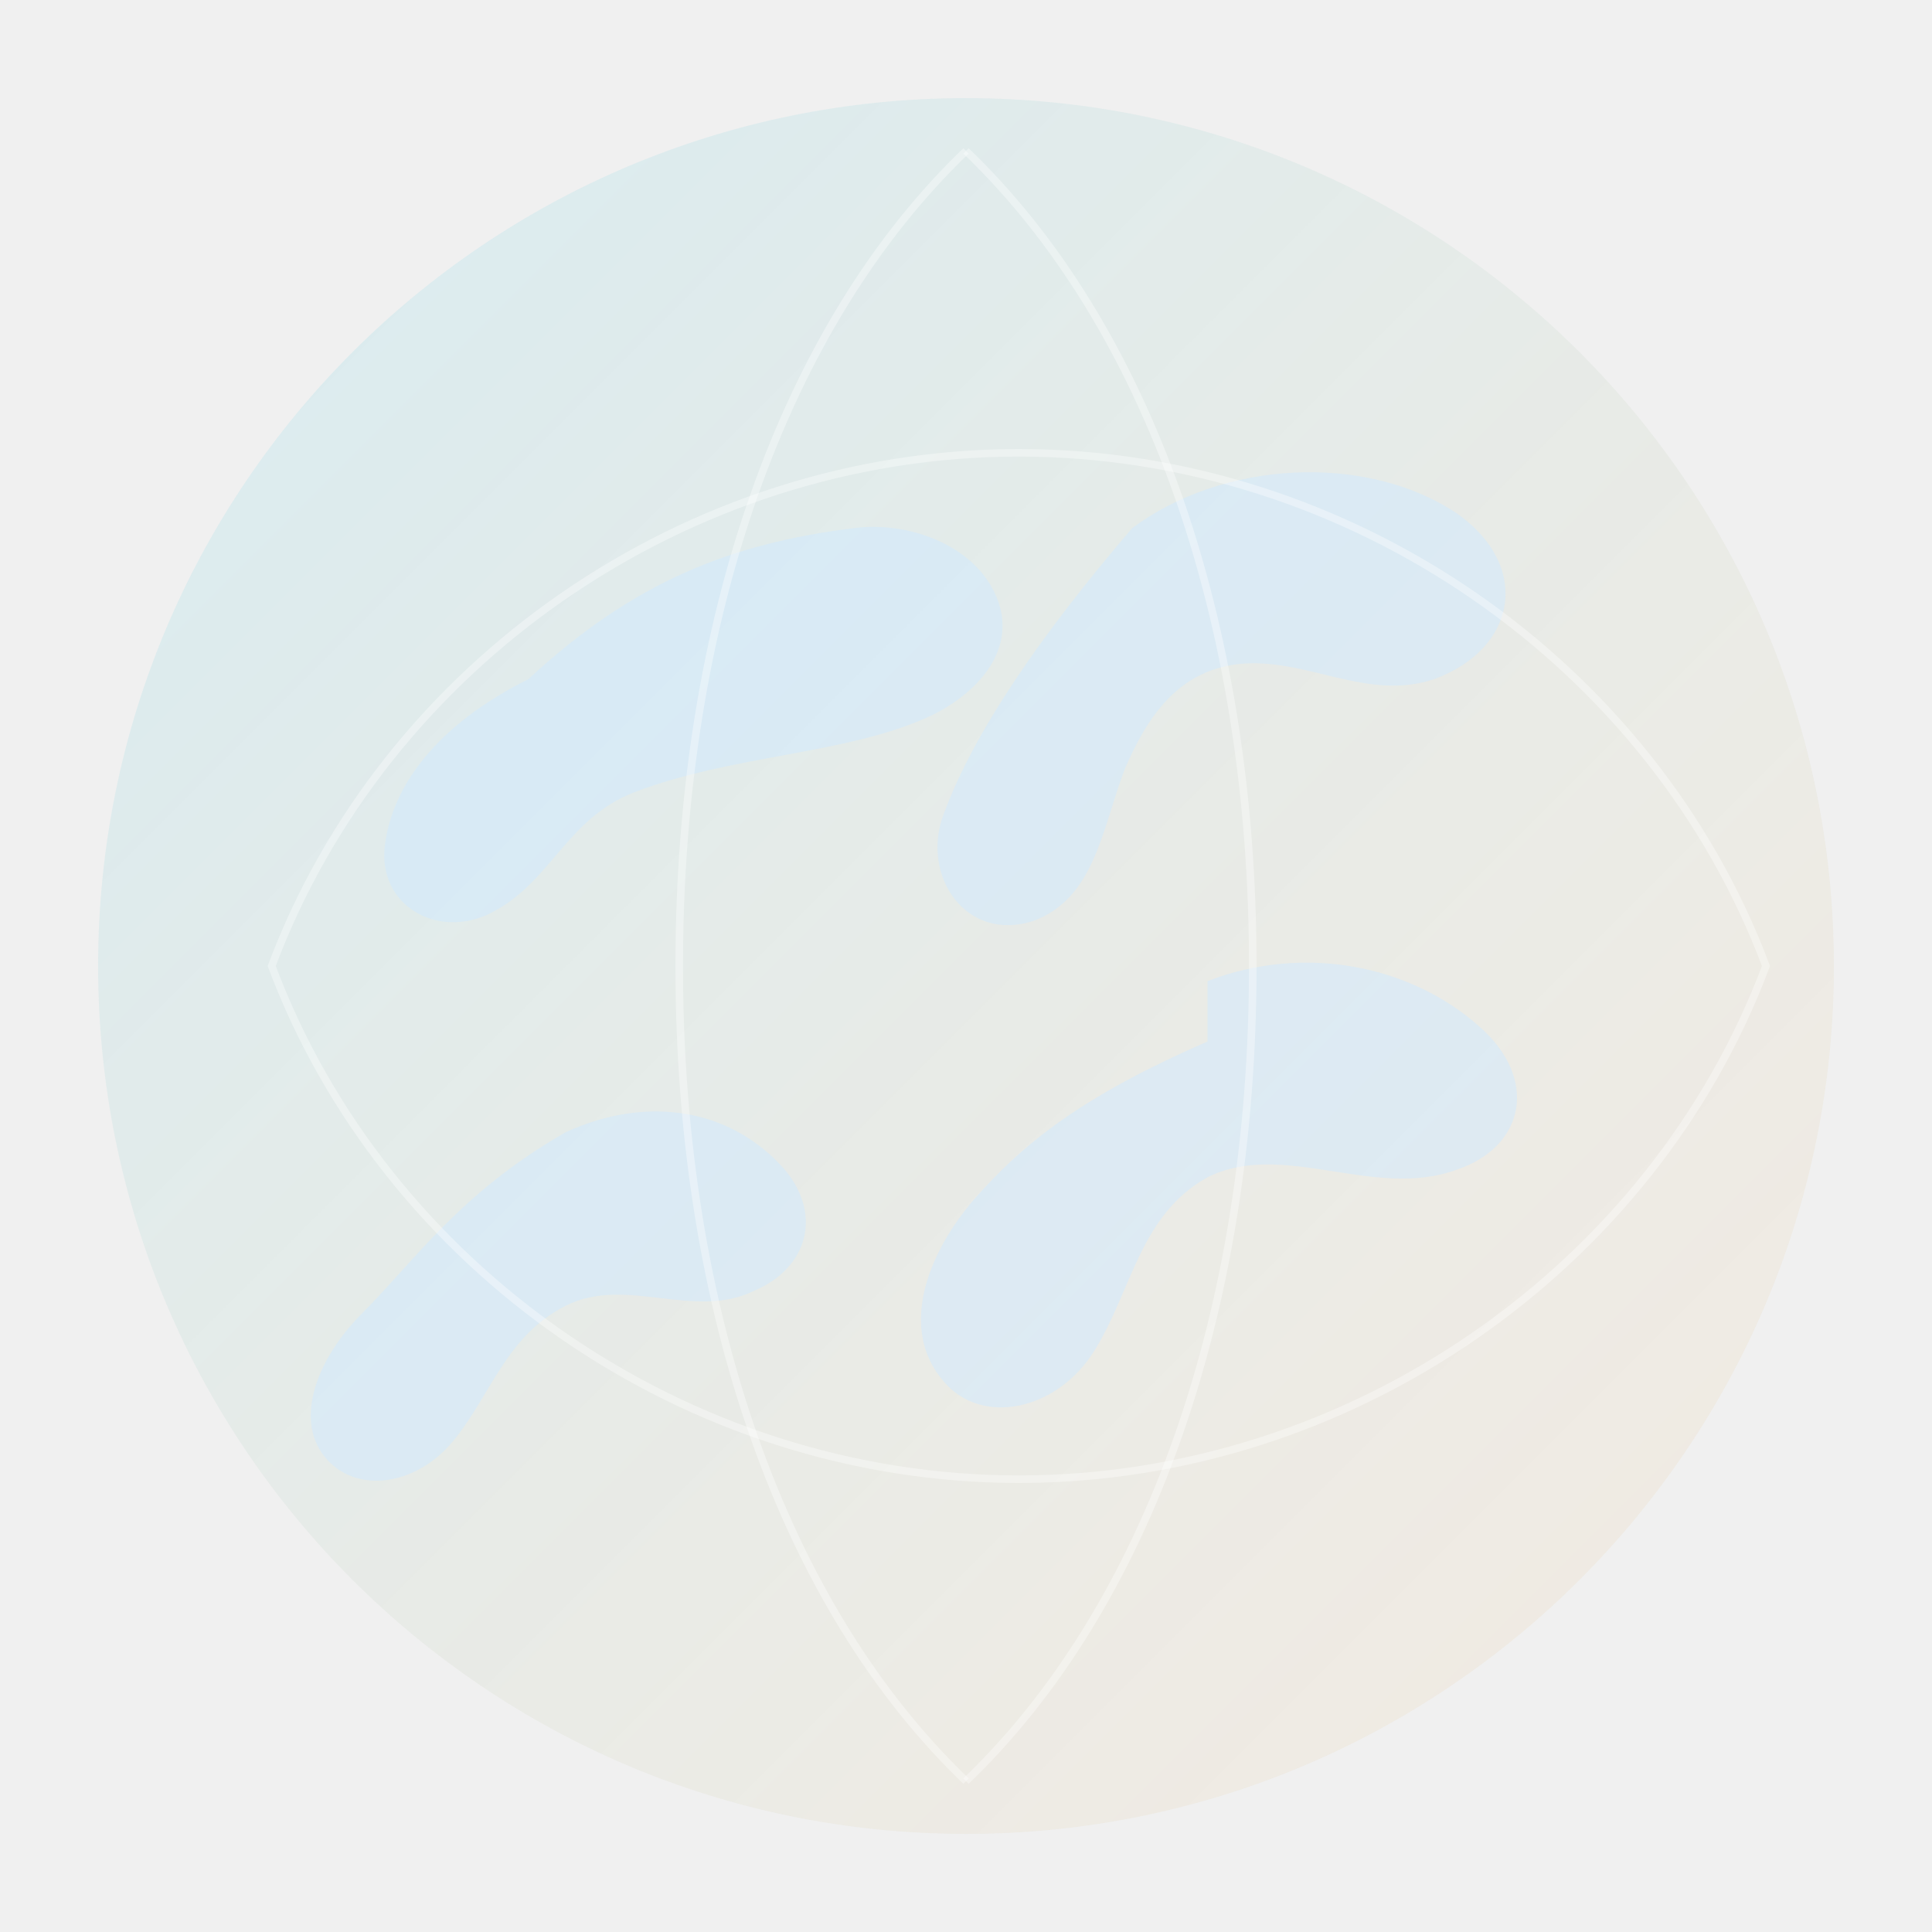
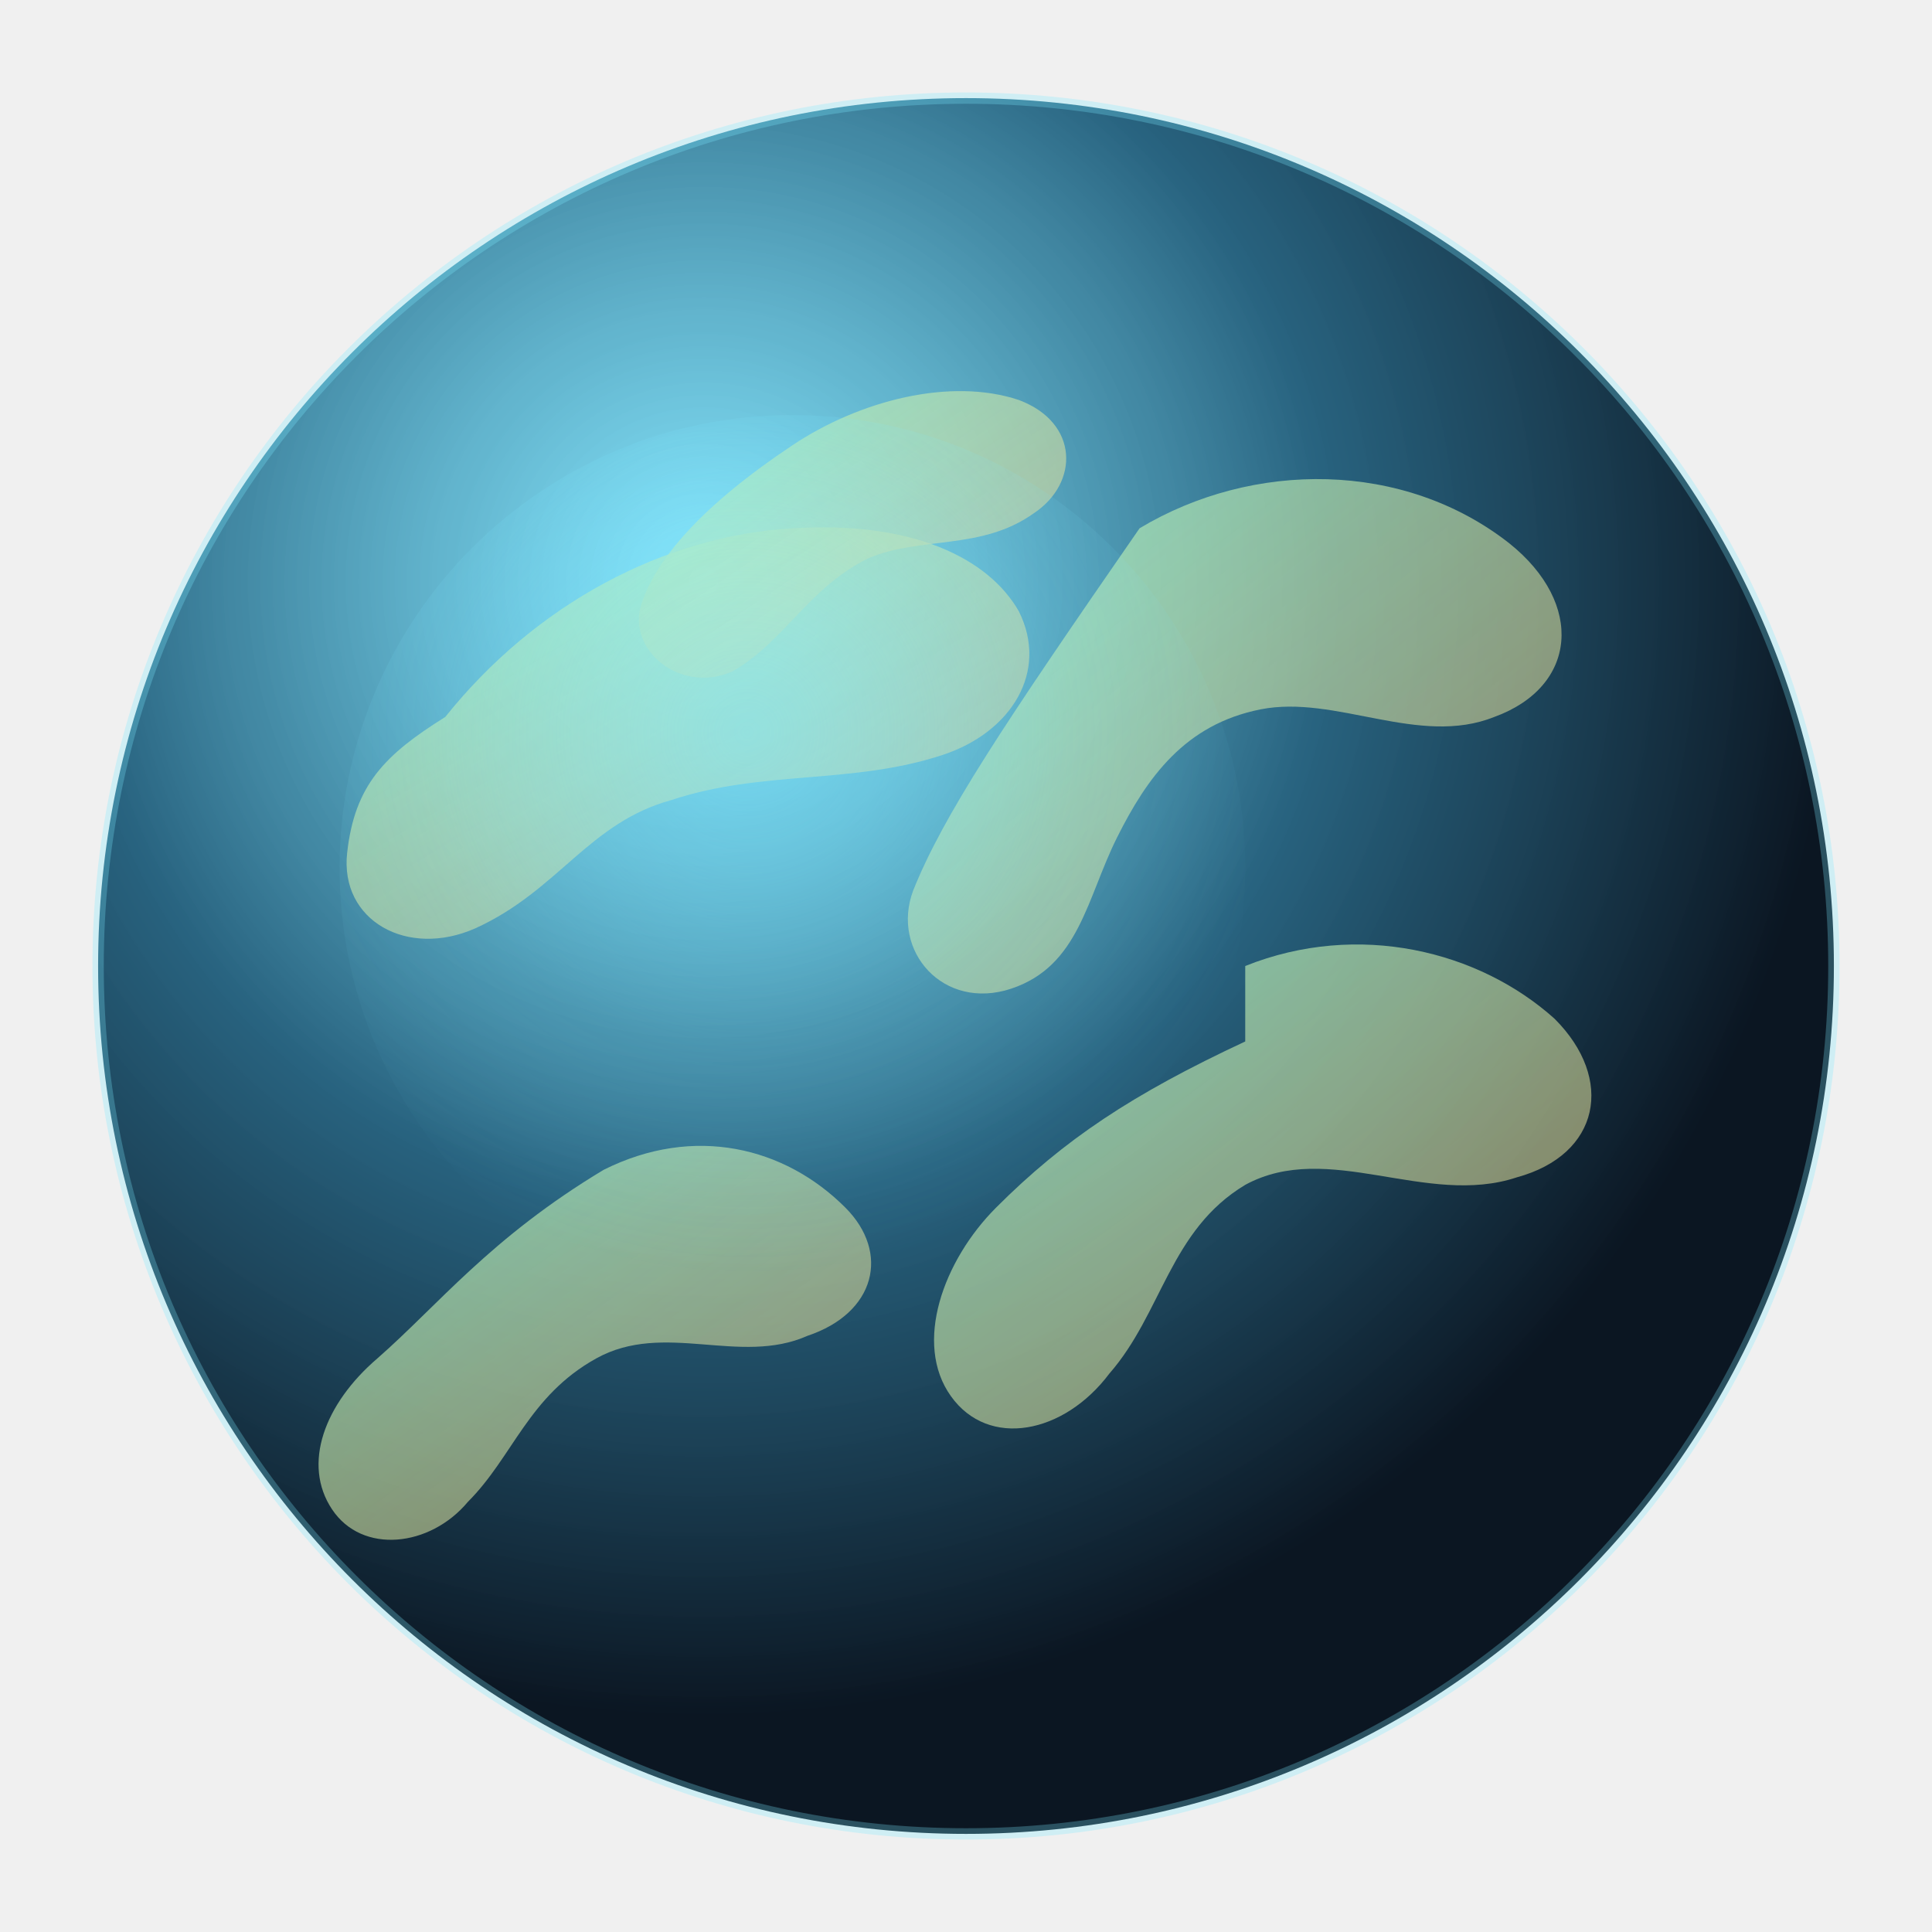
<svg xmlns="http://www.w3.org/2000/svg" viewBox="0 0 512 512">
  <defs>
-     <linearGradient id="ocean" x1="0" x2="1" y1="0" y2="1">
-       <stop offset="0" stop-color="#4fd7ff" stop-opacity="0.35" />
-       <stop offset="1" stop-color="#ffb454" stop-opacity="0.2" />
+     <radialGradient id="ocean" cx="35%" cy="28%" r="65%">
+       <stop offset="0" stop-color="#63e1ff" stop-opacity="0.75" />
+       <stop offset="0.55" stop-color="#1e5c7a" stop-opacity="0.95" />
+       <stop offset="1" stop-color="#0b1622" stop-opacity="1" />
+     </radialGradient>
+     <radialGradient id="atmosphere" cx="45%" cy="35%" r="60%">
+       <stop offset="0" stop-color="#7ce8ff" stop-opacity="0.5" />
+       <stop offset="0.6" stop-color="#7ce8ff" stop-opacity="0.12" />
+       <stop offset="1" stop-color="#7ce8ff" stop-opacity="0" />
+     </radialGradient>
+     <linearGradient id="land" x1="0" x2="1" y1="0" y2="1">
+       <stop offset="0" stop-color="#a6f7c2" stop-opacity="0.85" />
+       <stop offset="1" stop-color="#ffd58a" stop-opacity="0.6" />
    </linearGradient>
+     <clipPath id="planet">
+       <circle cx="256" cy="256" r="230" />
+     </clipPath>
  </defs>
-   <circle cx="256" cy="256" r="230" fill="url(#ocean)" opacity="0.45" />
-   <g fill="#cfe9ff" opacity="0.5">
-     <path d="M140 180c28-26 54-36 86-40 14-2 32 4 38 18 6 14-5 26-18 32-22 10-52 10-78 20-18 7-22 24-38 32-14 7-30-2-28-18 2-16 14-32 38-44z" />
-     <path d="M300 140c24-18 62-20 86-4 20 14 16 36-6 44-18 6-34-6-52-4-16 2-24 14-30 28-6 16-8 34-24 40-18 6-30-12-24-28 8-22 26-48 50-76z" />
-     <path d="M320 260c26-10 54-4 72 12 16 14 12 32-6 38-22 8-46-8-66 2-18 10-20 30-30 46-10 16-30 20-40 8-12-14-4-34 8-48 14-16 30-28 62-42z" />
-     <path d="M150 300c22-10 44-6 58 10 10 12 6 26-8 32-16 8-34-4-50 4-16 8-20 24-30 36-10 12-26 14-34 4-8-10-2-26 10-38 14-14 26-32 54-48z" />
+   <circle cx="256" cy="256" r="230" fill="url(#ocean)" />
+   <g clip-path="url(#planet)">
+     <g fill="url(#land)" opacity="0.82">
+       <path d="M118 190c24-30 58-48 92-50 32-2 52 8 60 22 8 16-2 32-20 38-24 8-48 4-72 12-22 6-30 24-52 34-18 8-36-2-34-20 2-18 10-26 26-36z" />
+       <path d="M302 140c30-18 70-18 98 4 20 16 18 38-4 46-20 8-42-6-62-2-20 4-30 18-38 34-8 16-10 34-28 40-18 6-32-10-26-26 8-20 24-44 60-96z" />
+       <path d="M330 256c30-12 62-4 82 14 16 16 12 36-10 42-24 8-50-10-72 2-20 12-22 34-36 50-12 16-32 20-42 6-10-14-2-36 12-50 18-18 36-30 66-44z" />
+       <path d="M160 310c24-12 48-6 64 10 12 12 8 28-10 34-18 8-38-4-56 6-18 10-22 26-34 38-10 12-28 14-36 2-8-12-2-28 12-40 16-14 30-32 60-50z" />
+       <path d="M210 118c18-12 42-18 60-12 16 6 16 22 4 30-14 10-30 6-44 12-16 8-22 22-36 30-14 6-28-6-24-18 4-12 16-26 40-42z" />
+     </g>
+     <circle cx="210" cy="230" r="120" fill="url(#atmosphere)" />
  </g>
-   <g fill="none" stroke="#ffffff" stroke-opacity="0.35" stroke-width="2">
-     <path d="M72 256c30-80 110-136 198-136 88 0 168 56 198 136-30 80-110 136-198 136-88 0-168-56-198-136z" />
-     <path d="M256 40c-48 46-76 124-76 216s28 170 76 216" />
-     <path d="M256 40c48 46 76 124 76 216s-28 170-76 216" />
-   </g>
+   <circle cx="256" cy="256" r="230" fill="none" stroke="rgba(124,232,255,0.28)" stroke-width="3" />
</svg>
